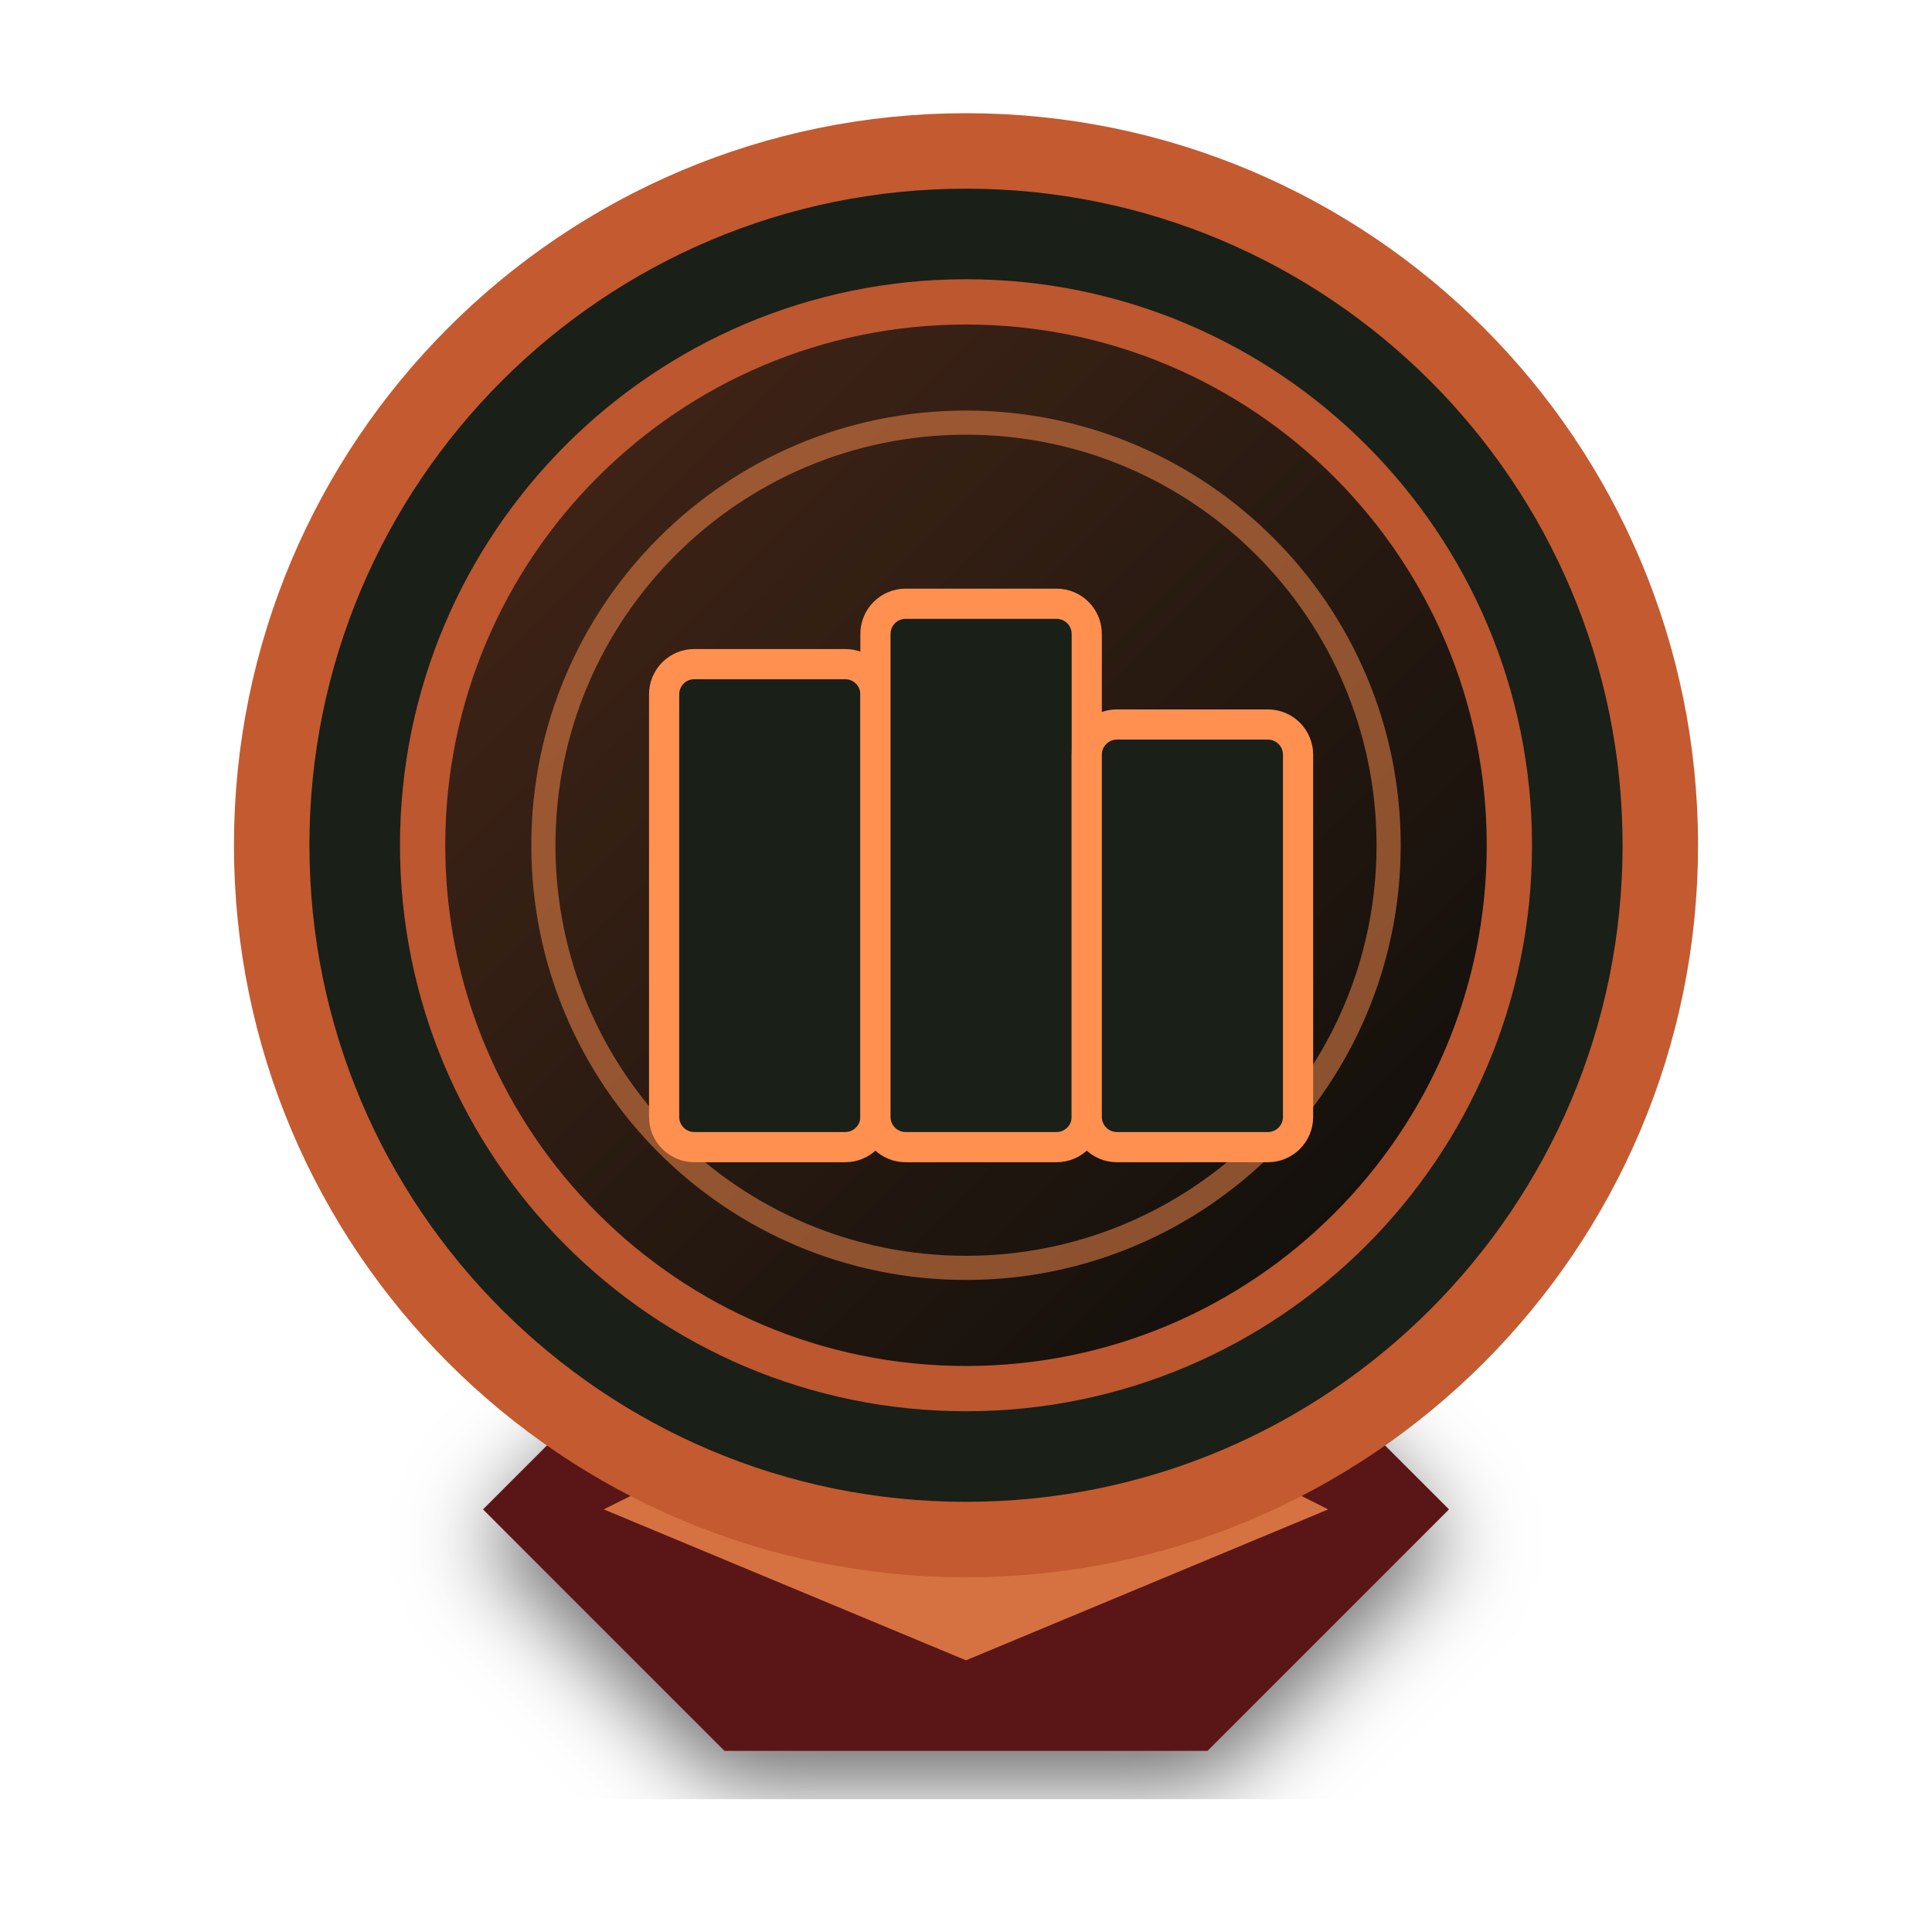
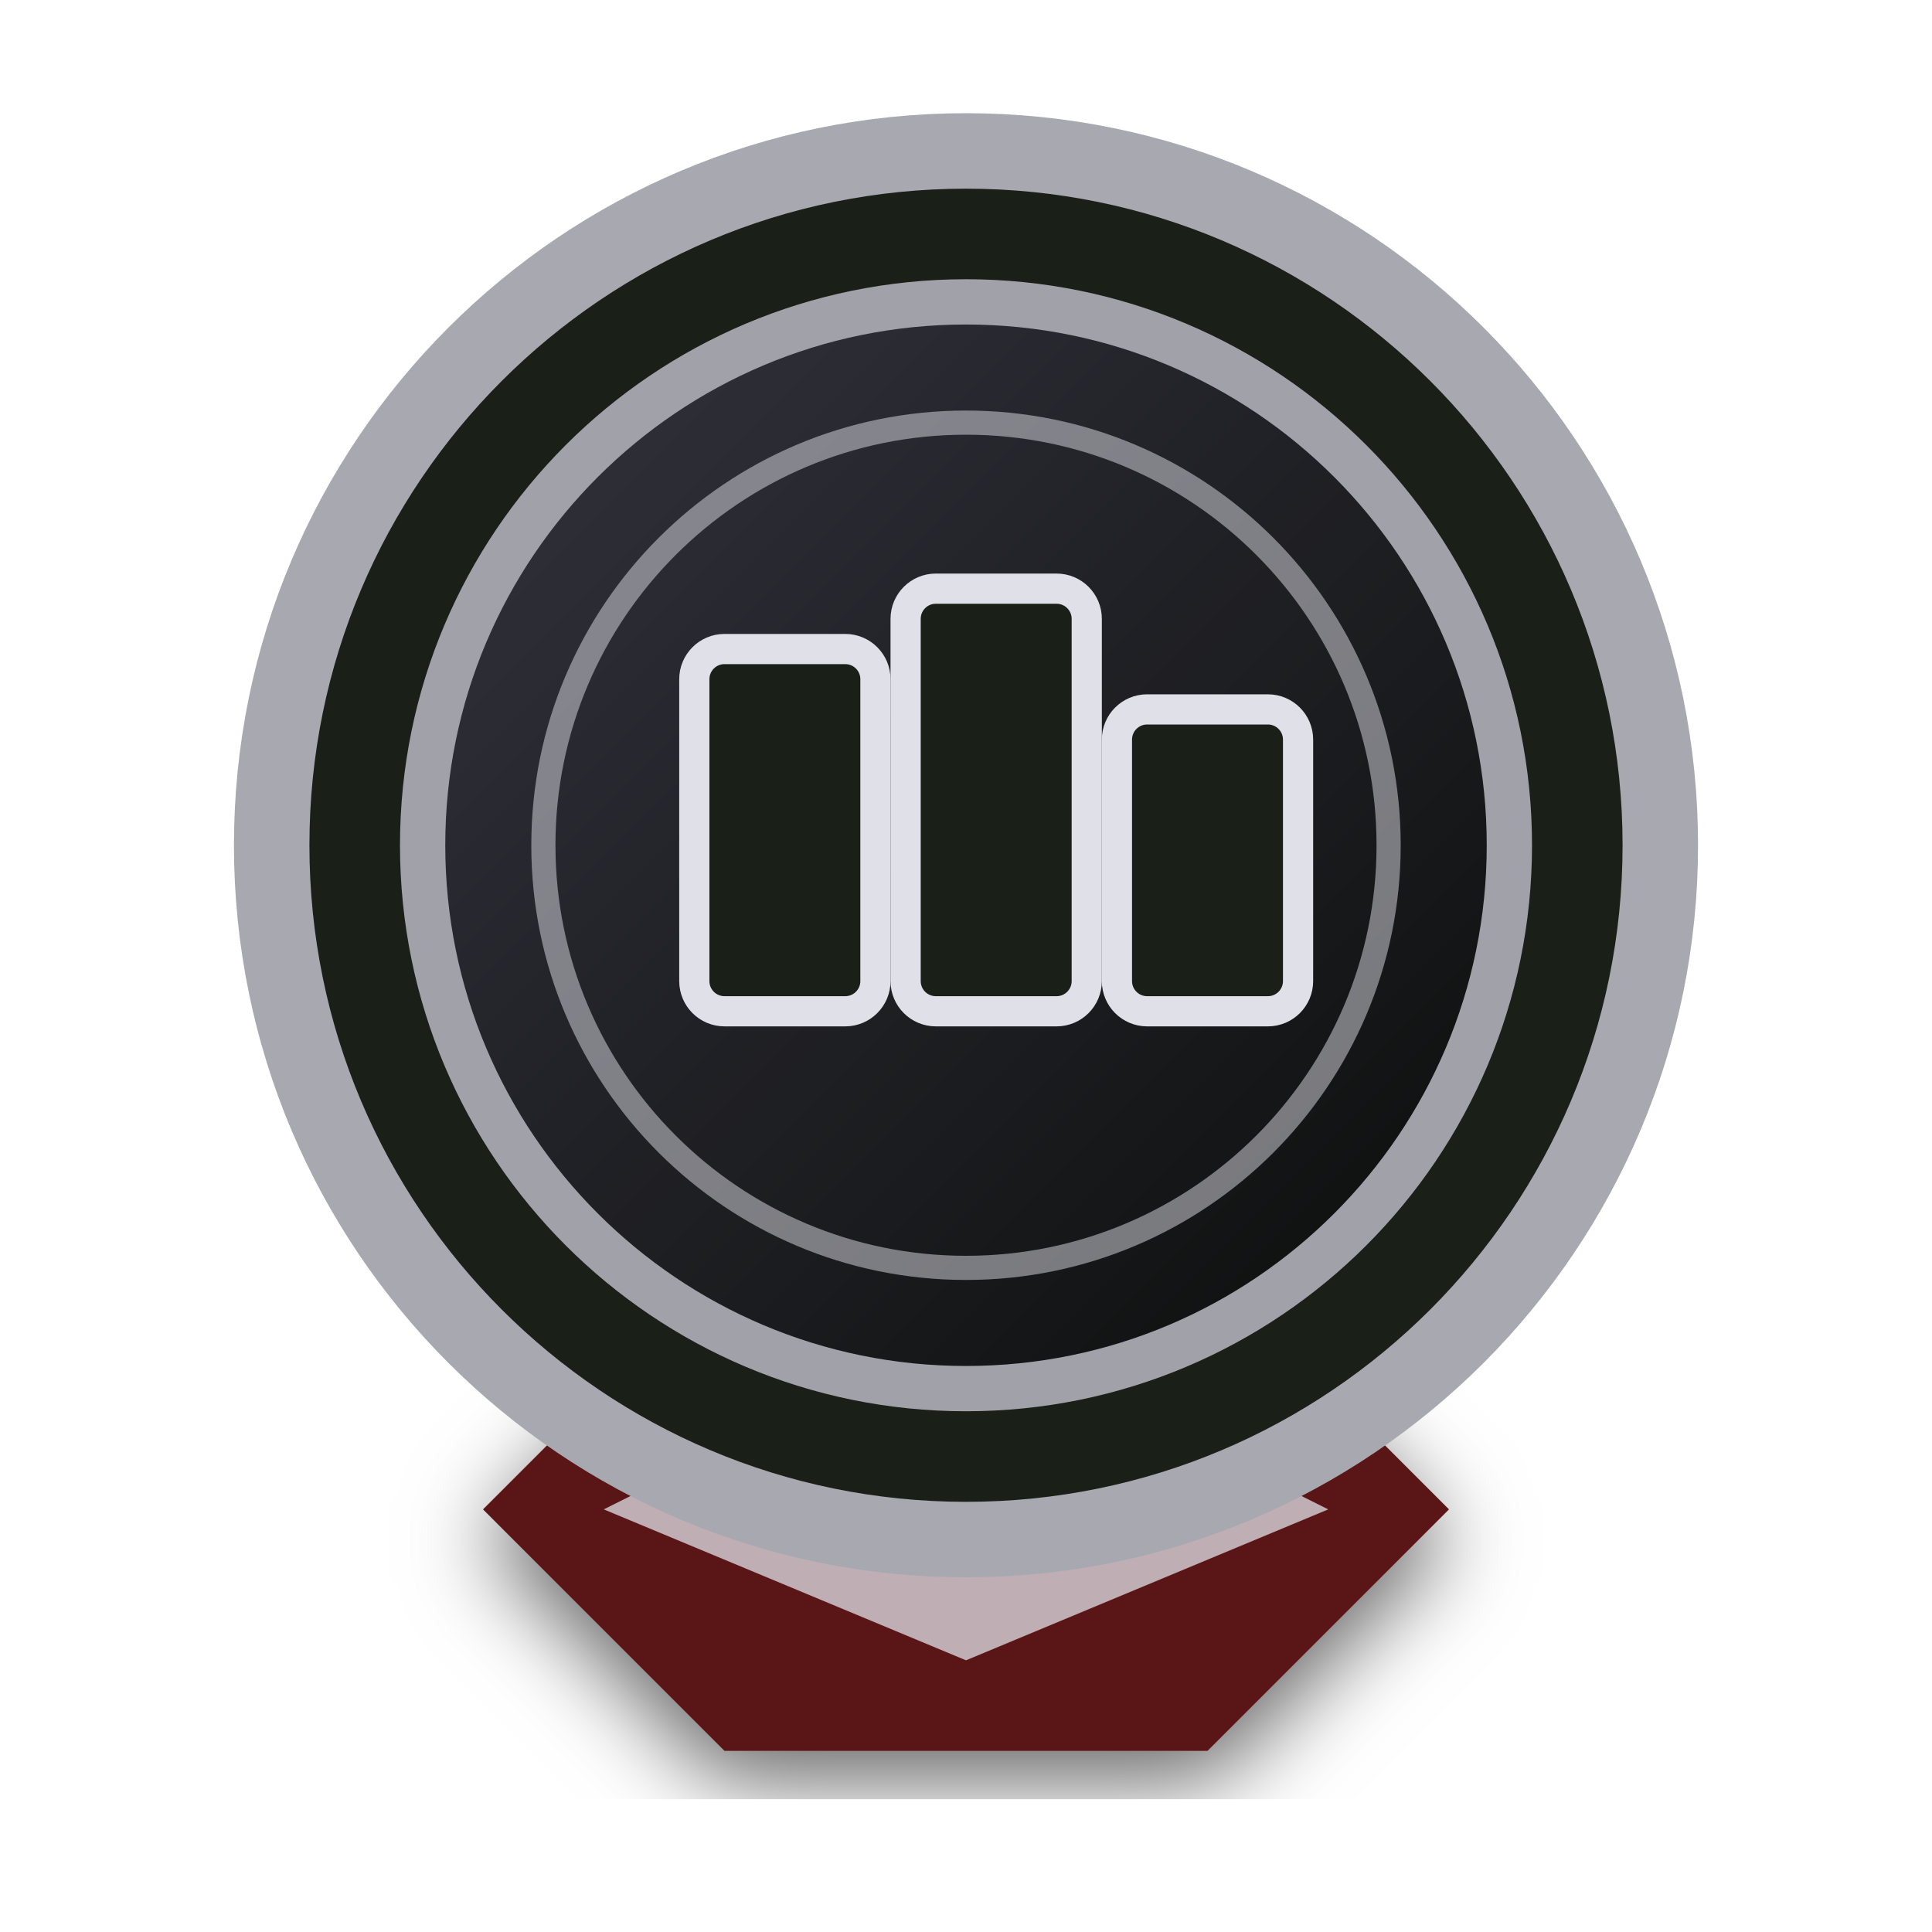
<svg xmlns="http://www.w3.org/2000/svg" viewBox="0 0 64 64" role="img">
  <defs>
-     <linearGradient id="gs8rl3u" x1="0%" y1="0%" x2="100%" y2="100%">
-       <stop offset="0%" stop-color="#4a2818" />
+     <linearGradient id="gsilverbooks" x1="0%" y1="0%" x2="100%" y2="100%">
+       <stop offset="0%" stop-color="#353540" />
      <stop offset="100%" stop-color="#0a0c0a" />
    </linearGradient>
-     <filter id="shgs8rl3u">
+     <filter id="shgsilverbooks">
      <feDropShadow dx="0" dy="1" stdDeviation="1.5" flood-color="#000" flood-opacity="0.6" />
    </filter>
  </defs>
-   <path d="M16 50 L24 42 L40 42 L48 50 L40 58 L24 58 Z" fill="#5a1818" filter="url(#shgs8rl3u)" />
-   <path d="M20 50 L32 44 L44 50 L32 55 Z" fill="#ff9050" opacity="0.75" />
-   <circle cx="32" cy="28" r="23" fill="#1a1f18" stroke="#c45a30" stroke-width="2.5" />
-   <circle cx="32" cy="28" r="18" fill="url(#gs8rl3u)" stroke="#c45a30" stroke-width="1.5" opacity="0.95" />
-   <circle cx="32" cy="28" r="14" fill="none" stroke="#ff9050" stroke-width="0.8" opacity="0.5" />
-   <rect x="22" y="22" width="7" height="16" rx="1" fill="#1a1f18" stroke="#ff9050" stroke-width="1" />
-   <rect x="29" y="20" width="7" height="18" rx="1" fill="#1a1f18" stroke="#ff9050" stroke-width="1" />
-   <rect x="36" y="24" width="7" height="14" rx="1" fill="#1a1f18" stroke="#ff9050" stroke-width="1" />
+   <path d="M16 50 L24 42 L40 42 L48 50 L40 58 L24 58 Z" fill="#5a1818" filter="url(#shgsilverbooks)" />
+   <path d="M20 50 L32 44 L44 50 L32 55 Z" fill="#e0e0e8" opacity="0.75" />
+   <circle cx="32" cy="28" r="23" fill="#1a1f18" stroke="#a8a8b0" stroke-width="2.5" />
+   <circle cx="32" cy="28" r="18" fill="url(#gsilverbooks)" stroke="#a8a8b0" stroke-width="1.5" opacity="0.95" />
+   <circle cx="32" cy="28" r="14" fill="none" stroke="#e0e0e8" stroke-width="0.8" opacity="0.5" />
+   <g transform="translate(32, 27.5)">
+     <rect x="-9" y="-6" width="6" height="12" rx="1" fill="#1a1f18" stroke="#e0e0e8" stroke-width="1" />
+     <rect x="-2" y="-8" width="6" height="14" rx="1" fill="#1a1f18" stroke="#e0e0e8" stroke-width="1" />
+     <rect x="5" y="-4" width="6" height="10" rx="1" fill="#1a1f18" stroke="#e0e0e8" stroke-width="1" />
+   </g>
</svg>
